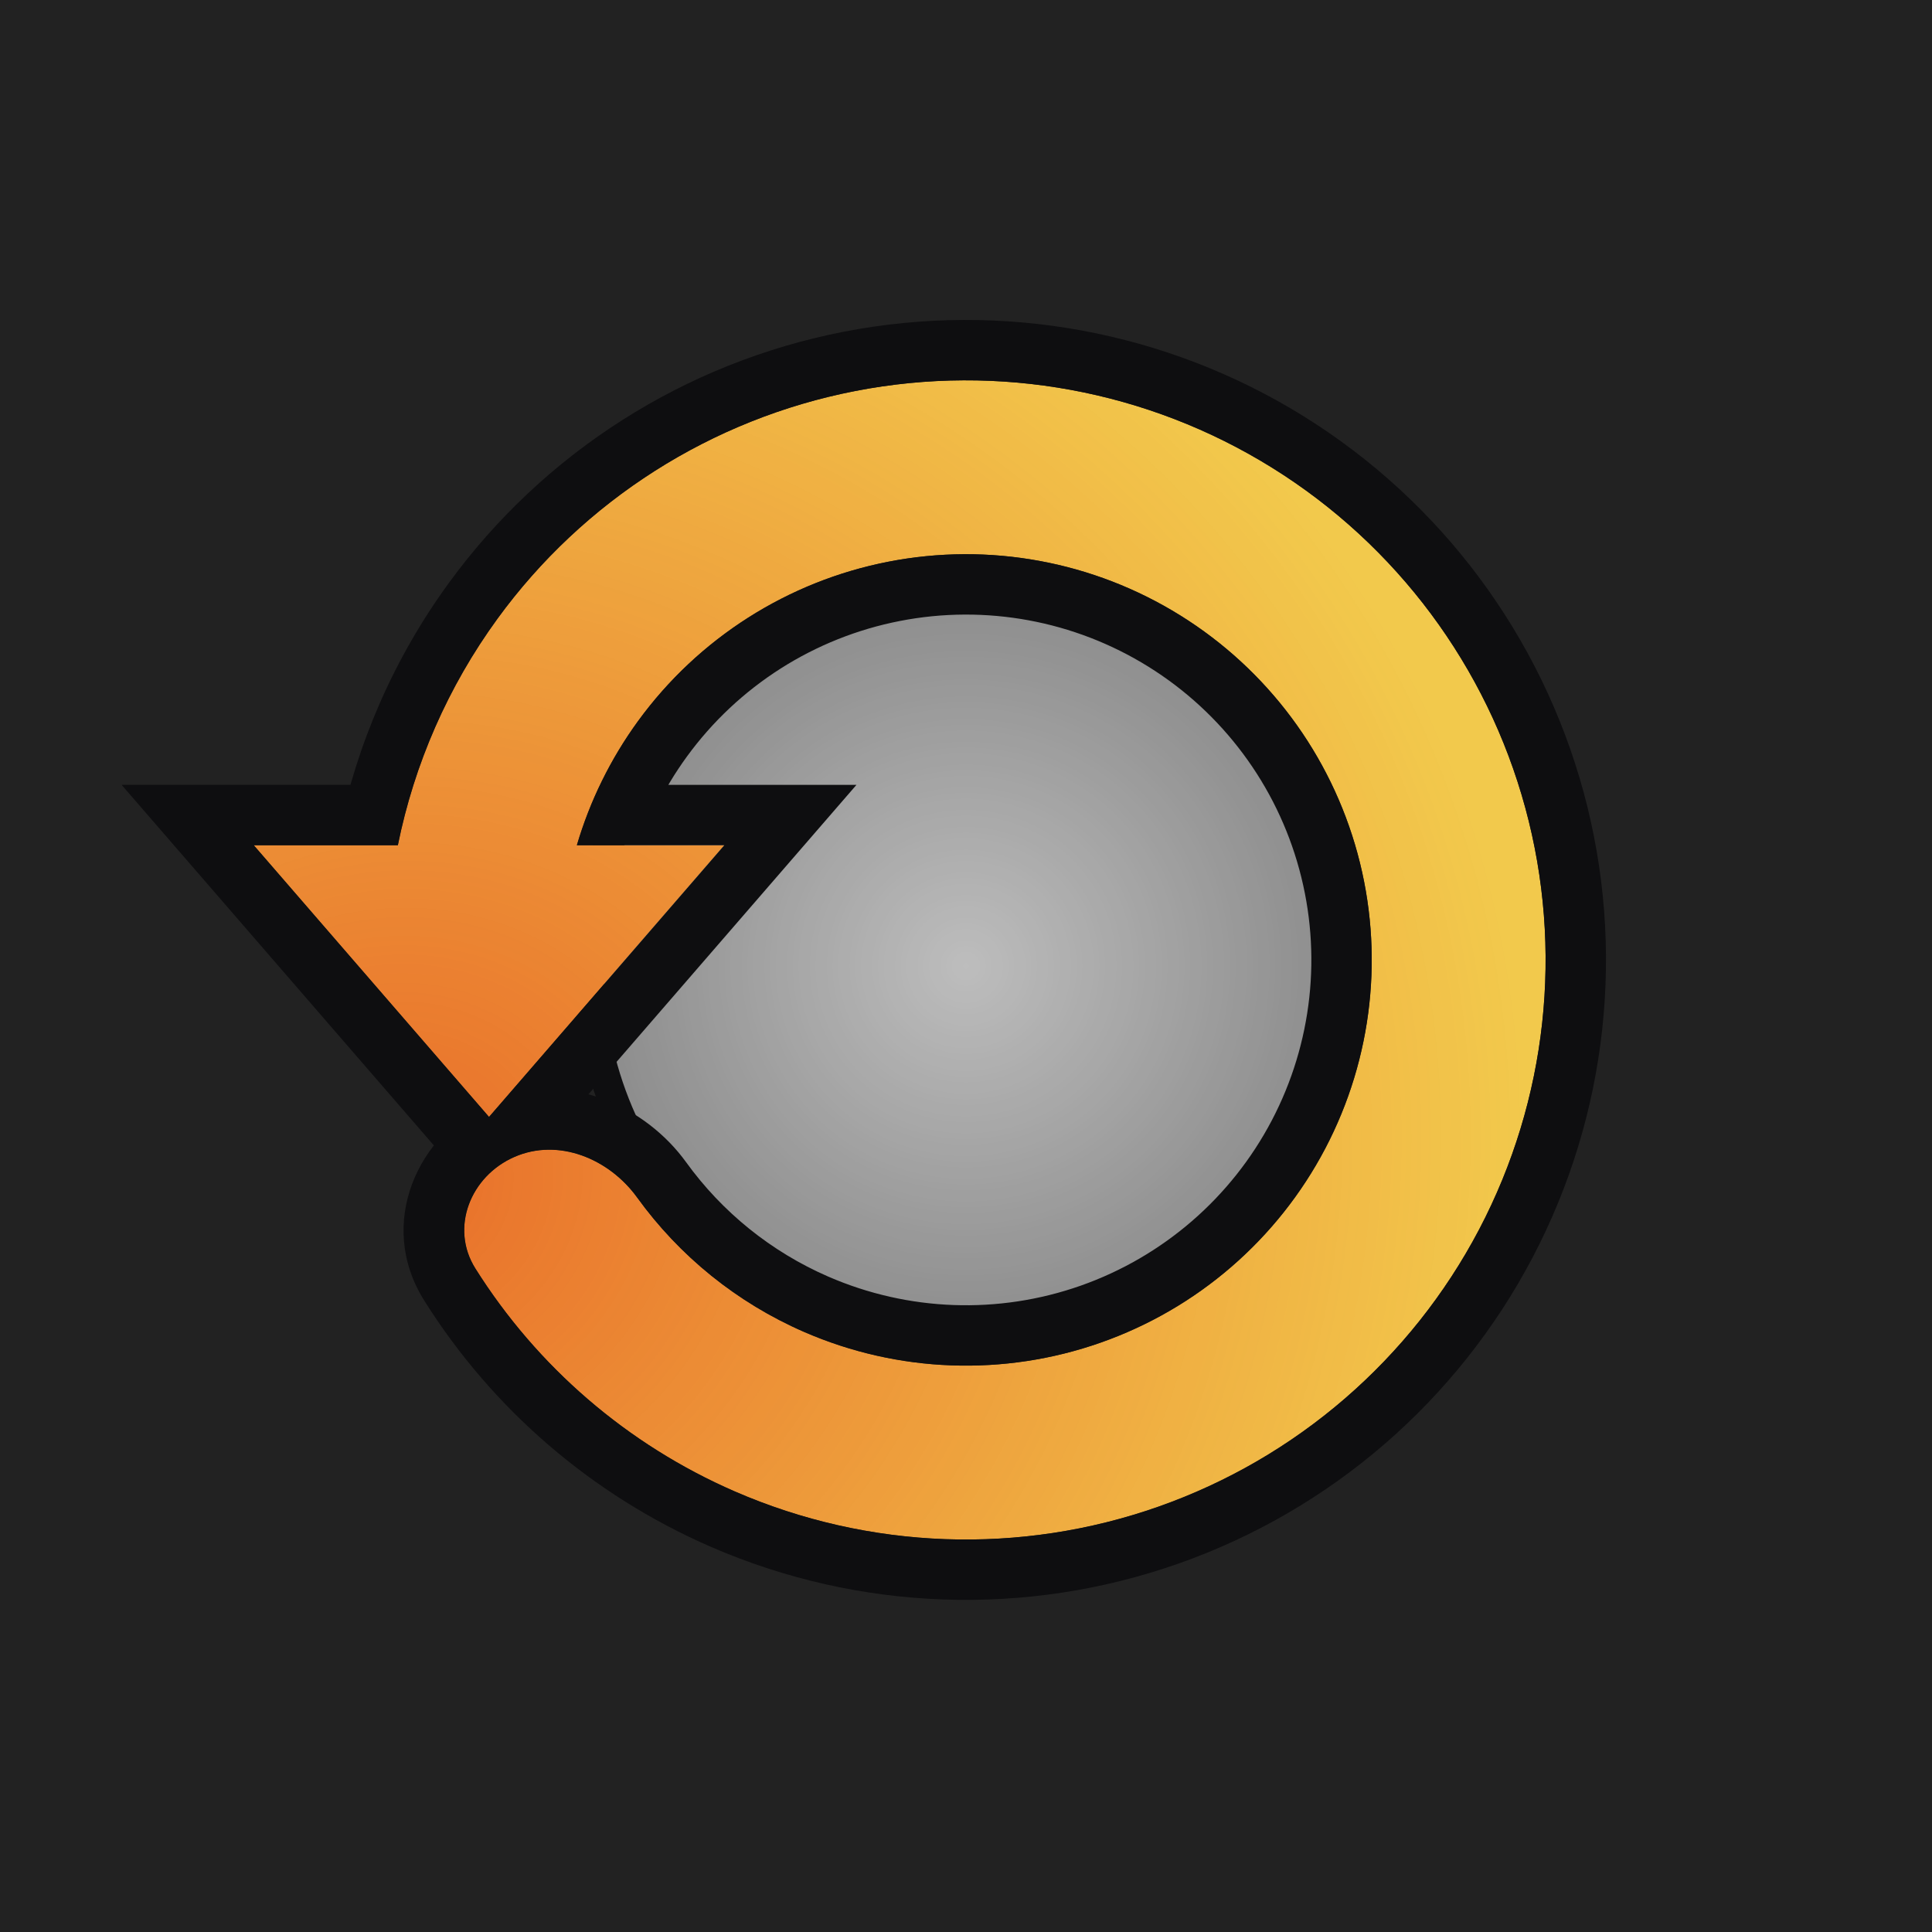
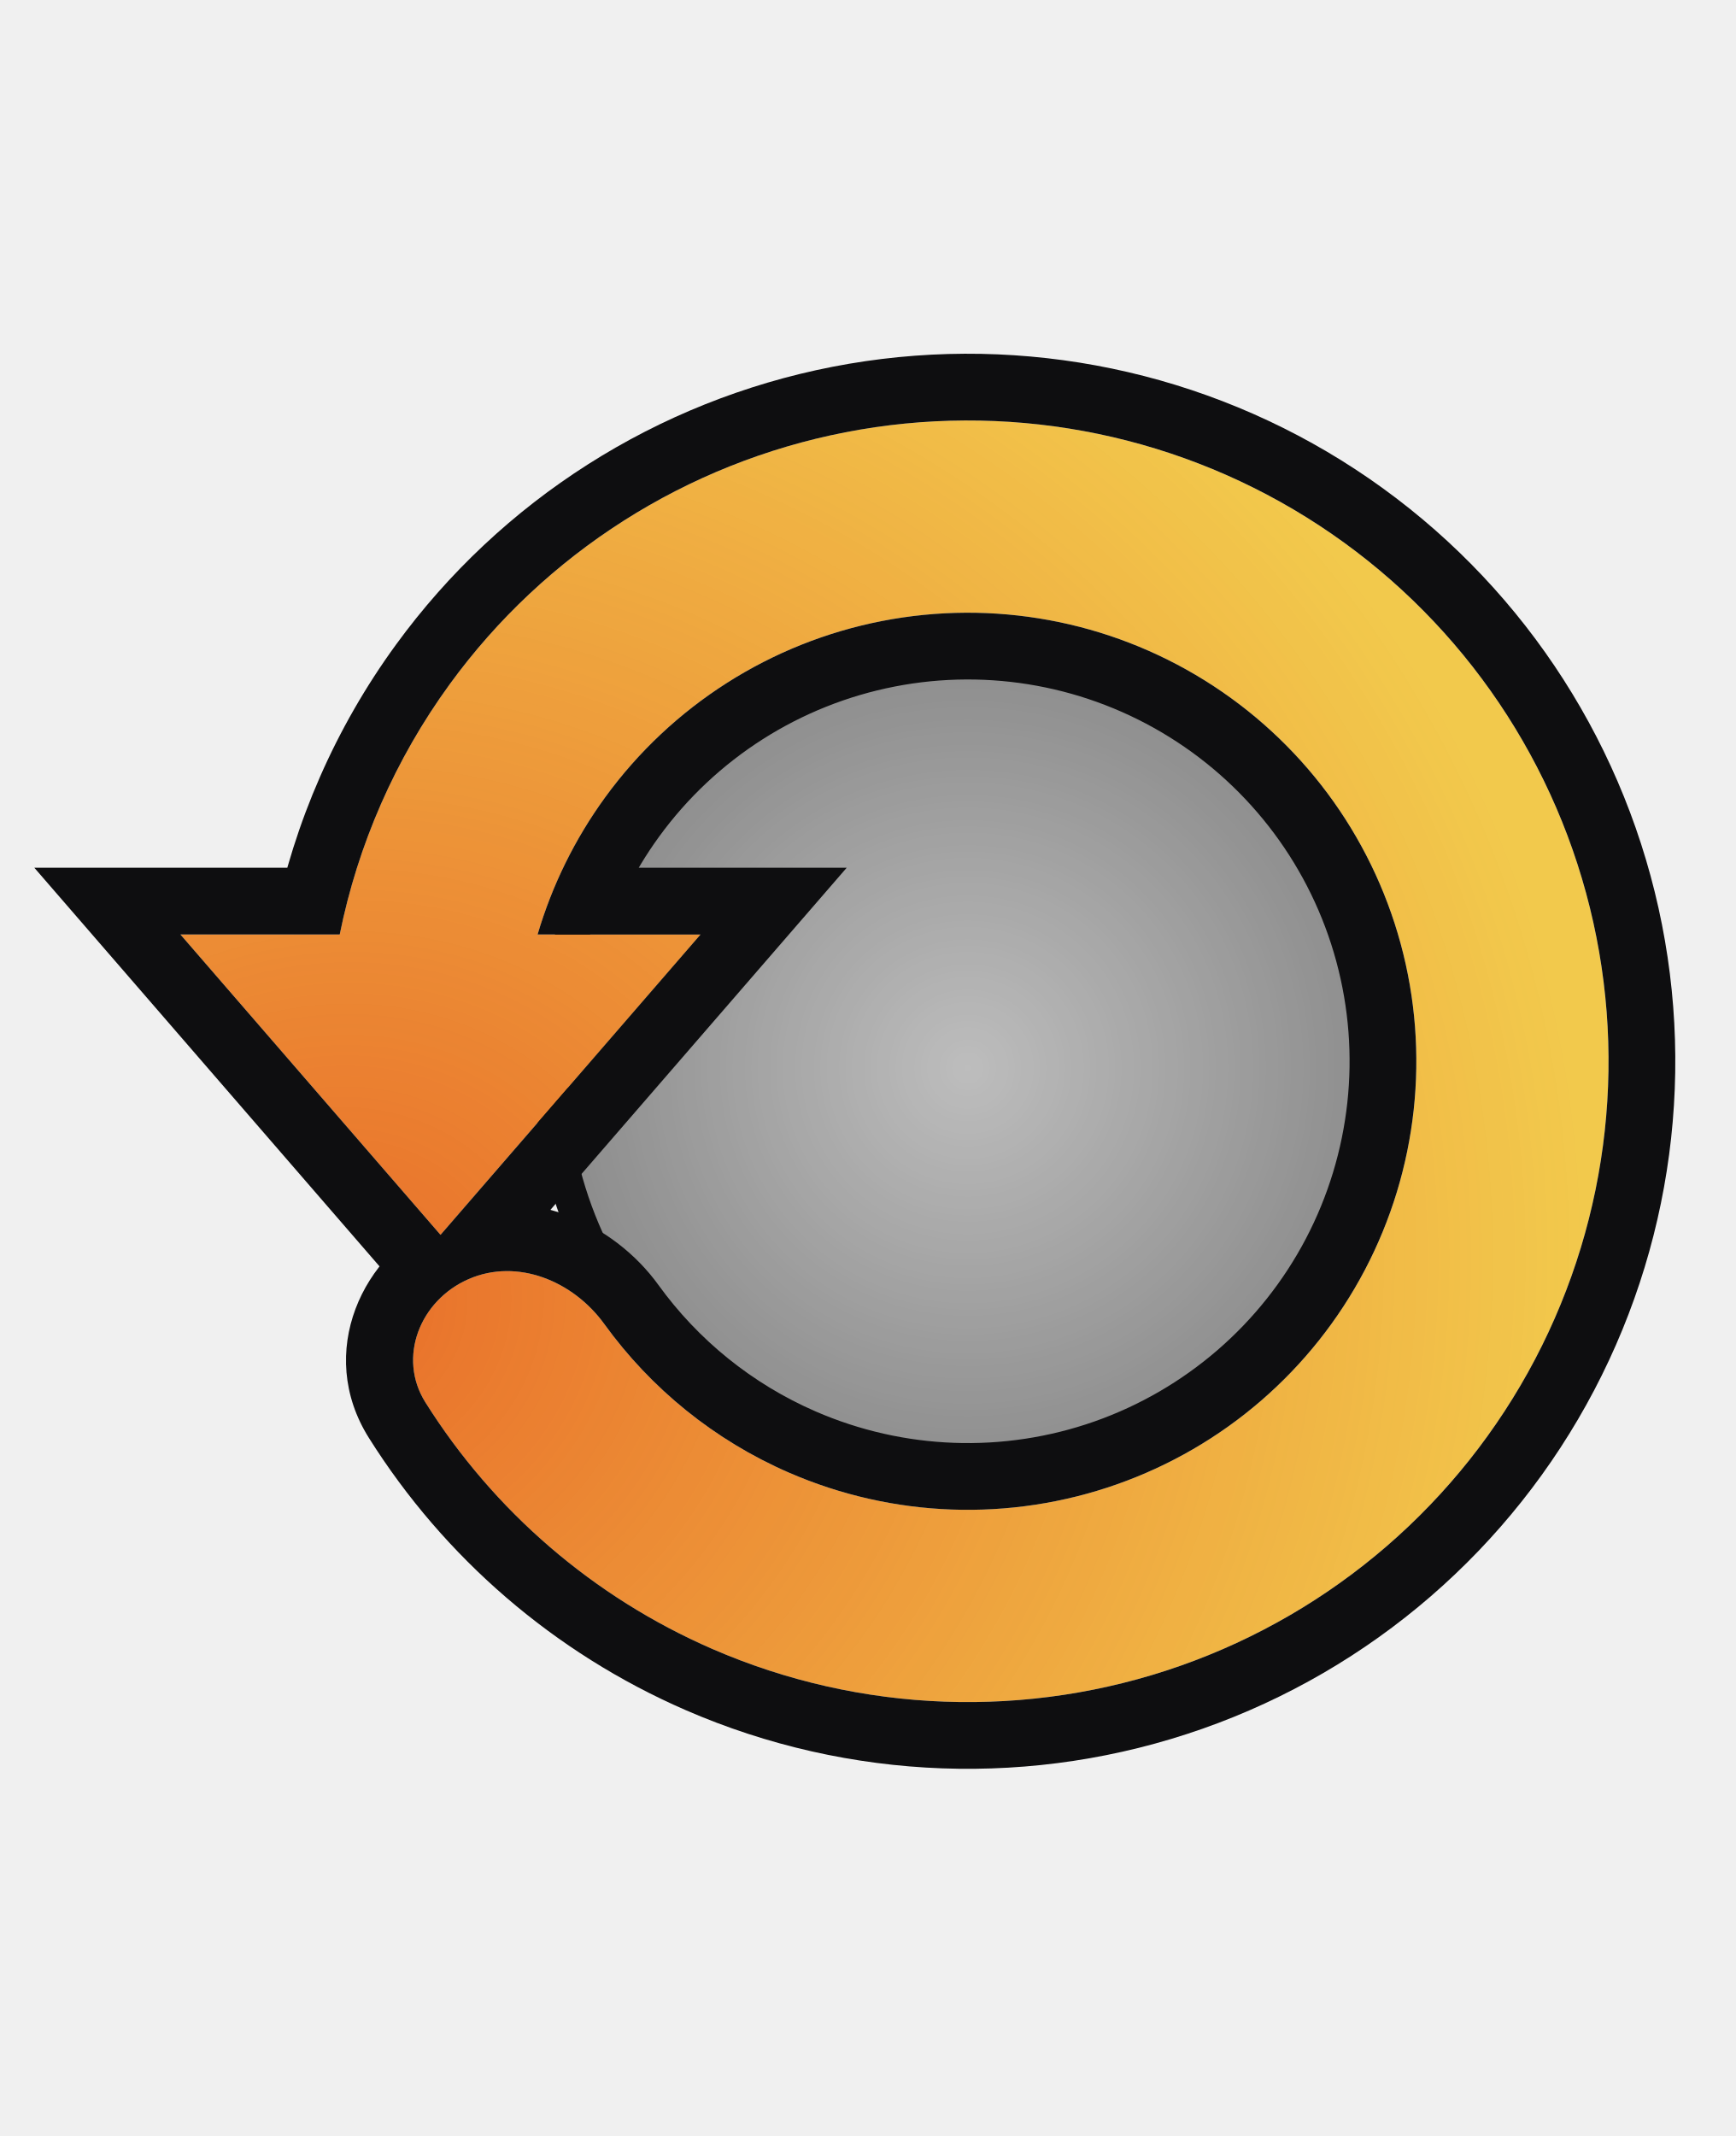
- <svg xmlns="http://www.w3.org/2000/svg" width="64" height="64" viewBox="0 0 64 64" fill="none">
-   <rect width="64" height="64" fill="#222222" />
-   <circle cx="32" cy="32" r="12.5" fill="#BDBDBD" />
-   <circle cx="32" cy="32" r="12.5" fill="url(#paint0_radial_347_65)" fill-opacity="0.25" />
-   <circle cx="32" cy="32" r="12.5" stroke="#0E0E10" />
-   <mask id="path-2-outside-1_347_65" maskUnits="userSpaceOnUse" x="3.406" y="10.599" width="50" height="43" fill="black">
-     <rect fill="white" x="3.406" y="10.599" width="50" height="43" />
-     <path fill-rule="evenodd" clip-rule="evenodd" d="M15.748 42.02C14.901 40.674 15.584 38.961 17.042 38.325C18.5 37.689 20.175 38.381 21.107 39.67C22.508 41.609 24.412 43.154 26.637 44.122C29.75 45.477 33.26 45.603 36.462 44.476C39.665 43.349 42.322 41.052 43.9 38.047C45.478 35.041 45.86 31.549 44.97 28.273C44.079 24.997 41.982 22.18 39.099 20.387C36.217 18.593 32.762 17.957 29.43 18.607C26.098 19.256 23.135 21.142 21.136 23.886C20.222 25.142 19.54 26.535 19.109 27.999L23.994 27.999L16.2 36.999L8.406 27.999L13.18 27.999C13.723 25.312 14.839 22.749 16.48 20.495C19.335 16.575 23.568 13.88 28.329 12.953C33.089 12.026 38.024 12.934 42.142 15.496C46.26 18.057 49.256 22.082 50.528 26.762C51.8 31.442 51.254 36.43 49 40.724C46.745 45.018 42.949 48.3 38.375 49.91C33.8 51.52 28.785 51.339 24.338 49.404C20.777 47.854 17.792 45.271 15.748 42.02Z" />
+ <svg xmlns="http://www.w3.org/2000/svg" width="52" height="64" viewBox="0 0 52 64" fill="none">
+   <circle cx="29" cy="32" r="12.5" fill="#BDBDBD" />
+   <circle cx="29" cy="32" r="12.5" fill="url(#paint0_radial_347_65)" fill-opacity="0.25" />
+   <circle cx="29" cy="32" r="12.5" stroke="#0E0E10" />
+   <mask id="path-2-outside-1_347_65" maskUnits="userSpaceOnUse" x="0.406" y="10.599" width="50" height="43" fill="black">
+     <rect fill="white" x="0.406" y="10.599" width="50" height="43" />
+     <path fill-rule="evenodd" clip-rule="evenodd" d="M12.748 42.02C11.901 40.674 12.584 38.961 14.042 38.325C15.5 37.689 17.175 38.381 18.107 39.67C19.508 41.609 21.412 43.154 23.637 44.122C26.75 45.477 30.26 45.603 33.462 44.476C36.665 43.349 39.322 41.052 40.9 38.047C42.478 35.041 42.86 31.549 41.97 28.273C41.079 24.997 38.982 22.18 36.099 20.387C33.217 18.593 29.762 17.957 26.43 18.607C23.098 19.256 20.135 21.142 18.136 23.886C17.222 25.142 16.54 26.535 16.109 27.999L20.994 27.999L13.2 36.999L5.406 27.999L10.18 27.999C10.723 25.312 11.839 22.749 13.48 20.495C16.335 16.575 20.568 13.88 25.329 12.953C30.089 12.026 35.024 12.934 39.142 15.496C43.26 18.057 46.256 22.082 47.528 26.762C48.8 31.442 48.254 36.43 46 40.724C43.745 45.018 39.949 48.3 35.375 49.91C30.8 51.52 25.785 51.339 21.338 49.404C17.777 47.854 14.792 45.271 12.748 42.02Z" />
  </mask>
-   <path fill-rule="evenodd" clip-rule="evenodd" d="M15.748 42.02C14.901 40.674 15.584 38.961 17.042 38.325C18.5 37.689 20.175 38.381 21.107 39.67C22.508 41.609 24.412 43.154 26.637 44.122C29.75 45.477 33.26 45.603 36.462 44.476C39.665 43.349 42.322 41.052 43.9 38.047C45.478 35.041 45.86 31.549 44.97 28.273C44.079 24.997 41.982 22.18 39.099 20.387C36.217 18.593 32.762 17.957 29.43 18.607C26.098 19.256 23.135 21.142 21.136 23.886C20.222 25.142 19.54 26.535 19.109 27.999L23.994 27.999L16.2 36.999L8.406 27.999L13.18 27.999C13.723 25.312 14.839 22.749 16.48 20.495C19.335 16.575 23.568 13.88 28.329 12.953C33.089 12.026 38.024 12.934 42.142 15.496C46.26 18.057 49.256 22.082 50.528 26.762C51.8 31.442 51.254 36.43 49 40.724C46.745 45.018 42.949 48.3 38.375 49.91C33.8 51.52 28.785 51.339 24.338 49.404C20.777 47.854 17.792 45.271 15.748 42.02Z" fill="#F2C94C" />
-   <path fill-rule="evenodd" clip-rule="evenodd" d="M15.748 42.02C14.901 40.674 15.584 38.961 17.042 38.325C18.5 37.689 20.175 38.381 21.107 39.67C22.508 41.609 24.412 43.154 26.637 44.122C29.75 45.477 33.26 45.603 36.462 44.476C39.665 43.349 42.322 41.052 43.9 38.047C45.478 35.041 45.86 31.549 44.97 28.273C44.079 24.997 41.982 22.18 39.099 20.387C36.217 18.593 32.762 17.957 29.43 18.607C26.098 19.256 23.135 21.142 21.136 23.886C20.222 25.142 19.54 26.535 19.109 27.999L23.994 27.999L16.2 36.999L8.406 27.999L13.18 27.999C13.723 25.312 14.839 22.749 16.48 20.495C19.335 16.575 23.568 13.88 28.329 12.953C33.089 12.026 38.024 12.934 42.142 15.496C46.26 18.057 49.256 22.082 50.528 26.762C51.8 31.442 51.254 36.43 49 40.724C46.745 45.018 42.949 48.3 38.375 49.91C33.8 51.52 28.785 51.339 24.338 49.404C20.777 47.854 17.792 45.271 15.748 42.02Z" fill="url(#paint1_radial_347_65)" fill-opacity="0.45" />
-   <path d="M17.042 38.325L16.242 36.492L16.242 36.492L17.042 38.325ZM15.748 42.02L17.441 40.956L17.441 40.956L15.748 42.02ZM21.107 39.67L22.728 38.499L22.728 38.499L21.107 39.67ZM26.637 44.122L27.435 42.288L27.435 42.288L26.637 44.122ZM36.462 44.476L35.798 42.59L35.798 42.59L36.462 44.476ZM43.9 38.047L42.129 37.117L42.129 37.117L43.9 38.047ZM44.97 28.273L46.9 27.749L46.9 27.749L44.97 28.273ZM29.43 18.607L29.048 16.644L29.048 16.644L29.43 18.607ZM21.136 23.886L22.753 25.064L22.753 25.064L21.136 23.886ZM19.109 27.999L17.19 27.434L16.434 29.999L19.109 29.999L19.109 27.999ZM23.994 27.999L25.506 29.308L28.372 25.999L23.994 25.999L23.994 27.999ZM16.2 36.999L14.688 38.308L16.2 40.054L17.712 38.308L16.2 36.999ZM8.406 27.999L8.406 25.999L4.028 25.999L6.894 29.308L8.406 27.999ZM13.18 27.999L13.18 29.999L14.817 29.999L15.141 28.395L13.18 27.999ZM16.48 20.495L14.864 19.318L14.864 19.318L16.48 20.495ZM28.329 12.953L28.711 14.916L28.711 14.916L28.329 12.953ZM42.142 15.496L43.198 13.797L43.198 13.797L42.142 15.496ZM24.338 49.404L23.54 51.237L23.54 51.237L24.338 49.404ZM16.242 36.492C13.861 37.531 12.446 40.528 14.055 43.085L17.441 40.956C17.372 40.846 17.358 40.734 17.409 40.593C17.467 40.435 17.61 40.259 17.842 40.158L16.242 36.492ZM22.728 38.499C21.401 36.662 18.784 35.383 16.242 36.492L17.842 40.158C18.216 39.995 18.949 40.099 19.485 40.841L22.728 38.499ZM27.435 42.288C25.541 41.464 23.92 40.149 22.728 38.499L19.485 40.841C21.095 43.069 23.282 44.843 25.839 45.956L27.435 42.288ZM35.798 42.59C33.073 43.549 30.085 43.441 27.435 42.288L25.839 45.956C29.415 47.512 33.447 47.658 37.126 46.363L35.798 42.59ZM42.129 37.117C40.786 39.675 38.524 41.63 35.798 42.59L37.126 46.363C40.805 45.068 43.858 42.429 45.671 38.976L42.129 37.117ZM43.04 28.798C43.798 31.586 43.472 34.558 42.129 37.117L45.671 38.976C47.484 35.523 47.923 31.512 46.9 27.749L43.04 28.798ZM38.043 22.085C40.497 23.611 42.282 26.009 43.04 28.798L46.9 27.749C45.877 23.985 43.467 20.748 40.156 18.688L38.043 22.085ZM29.813 20.57C32.649 20.017 35.589 20.558 38.043 22.085L40.156 18.688C36.844 16.628 32.876 15.898 29.048 16.644L29.813 20.57ZM22.753 25.064C24.454 22.728 26.976 21.122 29.813 20.57L29.048 16.644C25.22 17.39 21.816 19.556 19.52 22.709L22.753 25.064ZM21.027 28.564C21.395 27.318 21.975 26.133 22.753 25.064L19.52 22.709C18.469 24.151 17.686 25.751 17.19 27.434L21.027 28.564ZM19.109 29.999L23.994 29.999L23.994 25.999L19.109 25.999L19.109 29.999ZM22.483 26.69L14.688 35.69L17.712 38.308L25.506 29.308L22.483 26.69ZM17.712 35.69L9.918 26.69L6.894 29.308L14.688 38.308L17.712 35.69ZM8.406 29.999L13.18 29.999L13.18 25.999L8.406 25.999L8.406 29.999ZM14.864 19.318C13.051 21.806 11.819 24.637 11.22 27.603L15.141 28.395C15.627 25.988 16.627 23.692 18.097 21.673L14.864 19.318ZM27.946 10.99C22.69 12.014 18.016 14.989 14.864 19.318L18.097 21.673C20.655 18.161 24.447 15.747 28.711 14.916L27.946 10.99ZM43.198 13.797C38.651 10.969 33.202 9.966 27.946 10.99L28.711 14.916C32.976 14.085 37.396 14.899 41.086 17.194L43.198 13.797ZM52.458 26.238C51.053 21.07 47.745 16.626 43.198 13.797L41.086 17.194C44.775 19.489 47.459 23.095 48.598 27.287L52.458 26.238ZM50.77 41.654C53.26 36.913 53.863 31.405 52.458 26.238L48.598 27.287C49.738 31.479 49.249 35.948 47.229 39.794L50.77 41.654ZM39.038 51.796C44.09 50.019 48.281 46.395 50.77 41.654L47.229 39.794C45.209 43.641 41.809 46.581 37.711 48.023L39.038 51.796ZM23.54 51.237C28.45 53.374 33.987 53.574 39.038 51.796L37.711 48.023C33.612 49.465 29.12 49.303 25.137 47.57L23.54 51.237ZM14.055 43.085C16.311 46.674 19.608 49.526 23.54 51.237L25.137 47.57C21.947 46.181 19.272 43.867 17.441 40.956L14.055 43.085Z" fill="#0E0E10" mask="url(#path-2-outside-1_347_65)" />
+   <path fill-rule="evenodd" clip-rule="evenodd" d="M12.748 42.02C11.901 40.674 12.584 38.961 14.042 38.325C15.5 37.689 17.175 38.381 18.107 39.67C19.508 41.609 21.412 43.154 23.637 44.122C26.75 45.477 30.26 45.603 33.462 44.476C36.665 43.349 39.322 41.052 40.9 38.047C42.478 35.041 42.86 31.549 41.97 28.273C41.079 24.997 38.982 22.18 36.099 20.387C33.217 18.593 29.762 17.957 26.43 18.607C23.098 19.256 20.135 21.142 18.136 23.886C17.222 25.142 16.54 26.535 16.109 27.999L20.994 27.999L13.2 36.999L5.406 27.999L10.18 27.999C10.723 25.312 11.839 22.749 13.48 20.495C16.335 16.575 20.568 13.88 25.329 12.953C30.089 12.026 35.024 12.934 39.142 15.496C43.26 18.057 46.256 22.082 47.528 26.762C48.8 31.442 48.254 36.43 46 40.724C43.745 45.018 39.949 48.3 35.375 49.91C30.8 51.52 25.785 51.339 21.338 49.404C17.777 47.854 14.792 45.271 12.748 42.02Z" fill="#F2C94C" />
+   <path fill-rule="evenodd" clip-rule="evenodd" d="M12.748 42.02C11.901 40.674 12.584 38.961 14.042 38.325C15.5 37.689 17.175 38.381 18.107 39.67C19.508 41.609 21.412 43.154 23.637 44.122C26.75 45.477 30.26 45.603 33.462 44.476C36.665 43.349 39.322 41.052 40.9 38.047C42.478 35.041 42.86 31.549 41.97 28.273C41.079 24.997 38.982 22.18 36.099 20.387C33.217 18.593 29.762 17.957 26.43 18.607C23.098 19.256 20.135 21.142 18.136 23.886C17.222 25.142 16.54 26.535 16.109 27.999L20.994 27.999L13.2 36.999L5.406 27.999L10.18 27.999C10.723 25.312 11.839 22.749 13.48 20.495C16.335 16.575 20.568 13.88 25.329 12.953C30.089 12.026 35.024 12.934 39.142 15.496C43.26 18.057 46.256 22.082 47.528 26.762C48.8 31.442 48.254 36.43 46 40.724C43.745 45.018 39.949 48.3 35.375 49.91C30.8 51.52 25.785 51.339 21.338 49.404C17.777 47.854 14.792 45.271 12.748 42.02Z" fill="url(#paint1_radial_347_65)" fill-opacity="0.45" />
+   <path d="M14.042 38.325L13.242 36.492L13.242 36.492L14.042 38.325ZM12.748 42.02L14.441 40.956L14.441 40.956L12.748 42.02ZM18.107 39.67L19.728 38.499L19.728 38.499L18.107 39.67ZM23.637 44.122L24.435 42.288L24.435 42.288L23.637 44.122ZM33.462 44.476L32.798 42.59L32.798 42.59L33.462 44.476ZM40.9 38.047L39.129 37.117L39.129 37.117L40.9 38.047ZM41.97 28.273L43.9 27.749L43.9 27.749L41.97 28.273ZM26.43 18.607L26.048 16.644L26.048 16.644L26.43 18.607ZM18.136 23.886L19.753 25.064L19.753 25.064L18.136 23.886ZM16.109 27.999L14.19 27.434L13.434 29.999L16.109 29.999L16.109 27.999ZM20.994 27.999L22.506 29.308L25.372 25.999L20.994 25.999L20.994 27.999ZM13.2 36.999L11.688 38.308L13.2 40.054L14.712 38.308L13.2 36.999ZM5.406 27.999L5.406 25.999L1.028 25.999L3.894 29.308L5.406 27.999ZM10.18 27.999L10.18 29.999L11.817 29.999L12.141 28.395L10.18 27.999ZM13.48 20.495L11.864 19.318L11.864 19.318L13.48 20.495ZM25.329 12.953L25.711 14.916L25.711 14.916L25.329 12.953ZM39.142 15.496L40.198 13.797L40.198 13.797L39.142 15.496ZM21.338 49.404L20.54 51.237L20.54 51.237L21.338 49.404ZM13.242 36.492C10.861 37.531 9.446 40.528 11.055 43.085L14.441 40.956C14.372 40.846 14.357 40.734 14.409 40.593C14.467 40.435 14.61 40.259 14.842 40.158L13.242 36.492ZM19.728 38.499C18.401 36.662 15.784 35.383 13.242 36.492L14.842 40.158C15.216 39.995 15.949 40.099 16.485 40.841L19.728 38.499ZM24.435 42.288C22.541 41.464 20.92 40.149 19.728 38.499L16.485 40.841C18.095 43.069 20.282 44.843 22.839 45.956L24.435 42.288ZM32.798 42.59C30.073 43.549 27.085 43.441 24.435 42.288L22.839 45.956C26.415 47.512 30.448 47.658 34.126 46.363L32.798 42.59ZM39.129 37.117C37.786 39.675 35.524 41.63 32.798 42.59L34.126 46.363C37.805 45.068 40.858 42.429 42.671 38.976L39.129 37.117ZM40.04 28.798C40.798 31.586 40.472 34.558 39.129 37.117L42.671 38.976C44.484 35.523 44.923 31.512 43.9 27.749L40.04 28.798ZM35.043 22.085C37.497 23.611 39.282 26.009 40.04 28.798L43.9 27.749C42.877 23.985 40.467 20.748 37.156 18.688L35.043 22.085ZM26.813 20.57C29.649 20.017 32.589 20.558 35.043 22.085L37.156 18.688C33.844 16.628 29.876 15.898 26.048 16.644L26.813 20.57ZM19.753 25.064C21.454 22.728 23.976 21.122 26.813 20.57L26.048 16.644C22.22 17.39 18.816 19.556 16.52 22.709L19.753 25.064ZM18.027 28.564C18.395 27.318 18.975 26.133 19.753 25.064L16.52 22.709C15.469 24.151 14.686 25.751 14.19 27.434L18.027 28.564ZM16.109 29.999L20.994 29.999L20.994 25.999L16.109 25.999L16.109 29.999ZM19.483 26.69L11.688 35.69L14.712 38.308L22.506 29.308L19.483 26.69ZM14.712 35.69L6.918 26.69L3.894 29.308L11.688 38.308L14.712 35.69ZM5.406 29.999L10.18 29.999L10.18 25.999L5.406 25.999L5.406 29.999ZM11.864 19.318C10.051 21.806 8.819 24.637 8.22 27.603L12.141 28.395C12.627 25.988 13.627 23.692 15.097 21.673L11.864 19.318ZM24.946 10.99C19.69 12.014 15.016 14.989 11.864 19.318L15.097 21.673C17.655 18.161 21.447 15.747 25.711 14.916L24.946 10.99ZM40.198 13.797C35.651 10.969 30.202 9.966 24.946 10.99L25.711 14.916C29.976 14.085 34.396 14.899 38.086 17.194L40.198 13.797ZM49.458 26.238C48.053 21.07 44.745 16.626 40.198 13.797L38.086 17.194C41.775 19.489 44.459 23.095 45.598 27.287L49.458 26.238ZM47.77 41.654C50.26 36.913 50.863 31.405 49.458 26.238L45.598 27.287C46.738 31.479 46.249 35.948 44.229 39.794L47.77 41.654ZM36.038 51.796C41.09 50.019 45.281 46.395 47.77 41.654L44.229 39.794C42.209 43.641 38.809 46.581 34.711 48.023L36.038 51.796ZM20.54 51.237C25.45 53.374 30.987 53.574 36.038 51.796L34.711 48.023C30.612 49.465 26.12 49.303 22.137 47.57L20.54 51.237ZM11.055 43.085C13.312 46.674 16.608 49.526 20.54 51.237L22.137 47.57C18.947 46.181 16.272 43.867 14.441 40.956L11.055 43.085Z" fill="#0E0E10" mask="url(#path-2-outside-1_347_65)" />
  <defs>
-     <radialGradient id="paint0_radial_347_65" cx="0" cy="0" r="1" gradientUnits="userSpaceOnUse" gradientTransform="translate(32 32) rotate(90) scale(12)">
+     <radialGradient id="paint0_radial_347_65" cx="0" cy="0" r="1" gradientUnits="userSpaceOnUse" gradientTransform="translate(29 32) rotate(90) scale(12)">
      <stop stop-opacity="0" />
      <stop offset="1" />
    </radialGradient>
-     <radialGradient id="paint1_radial_347_65" cx="0" cy="0" r="1" gradientUnits="userSpaceOnUse" gradientTransform="translate(13.0002 38.999) rotate(-21.8014) scale(37.6962 35.5941)">
+     <radialGradient id="paint1_radial_347_65" cx="0" cy="0" r="1" gradientUnits="userSpaceOnUse" gradientTransform="translate(10.0002 38.999) rotate(-21.8014) scale(37.6962 35.5941)">
      <stop stop-color="#DE0000" />
      <stop offset="1" stop-color="#DE0000" stop-opacity="0" />
    </radialGradient>
  </defs>
</svg>
